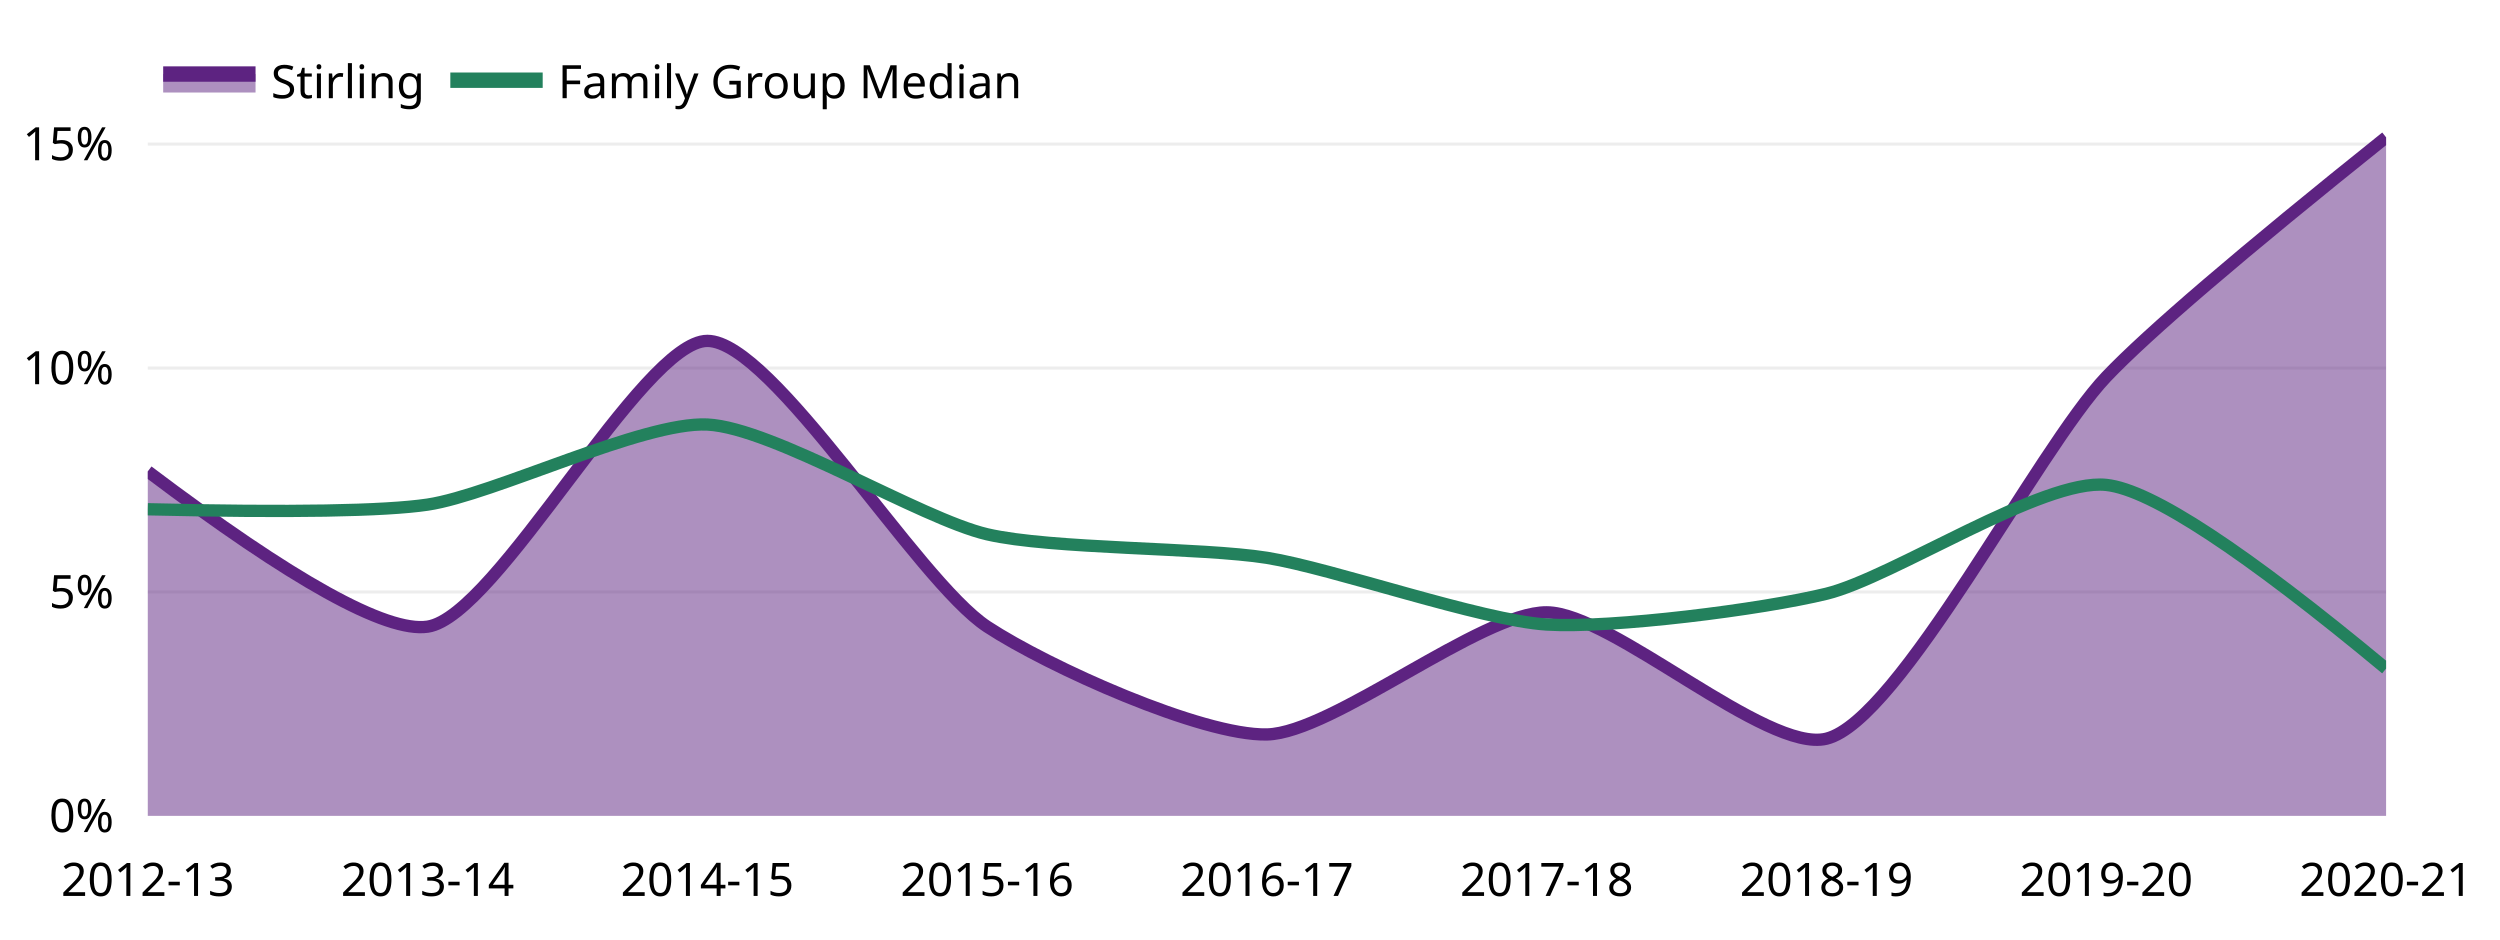
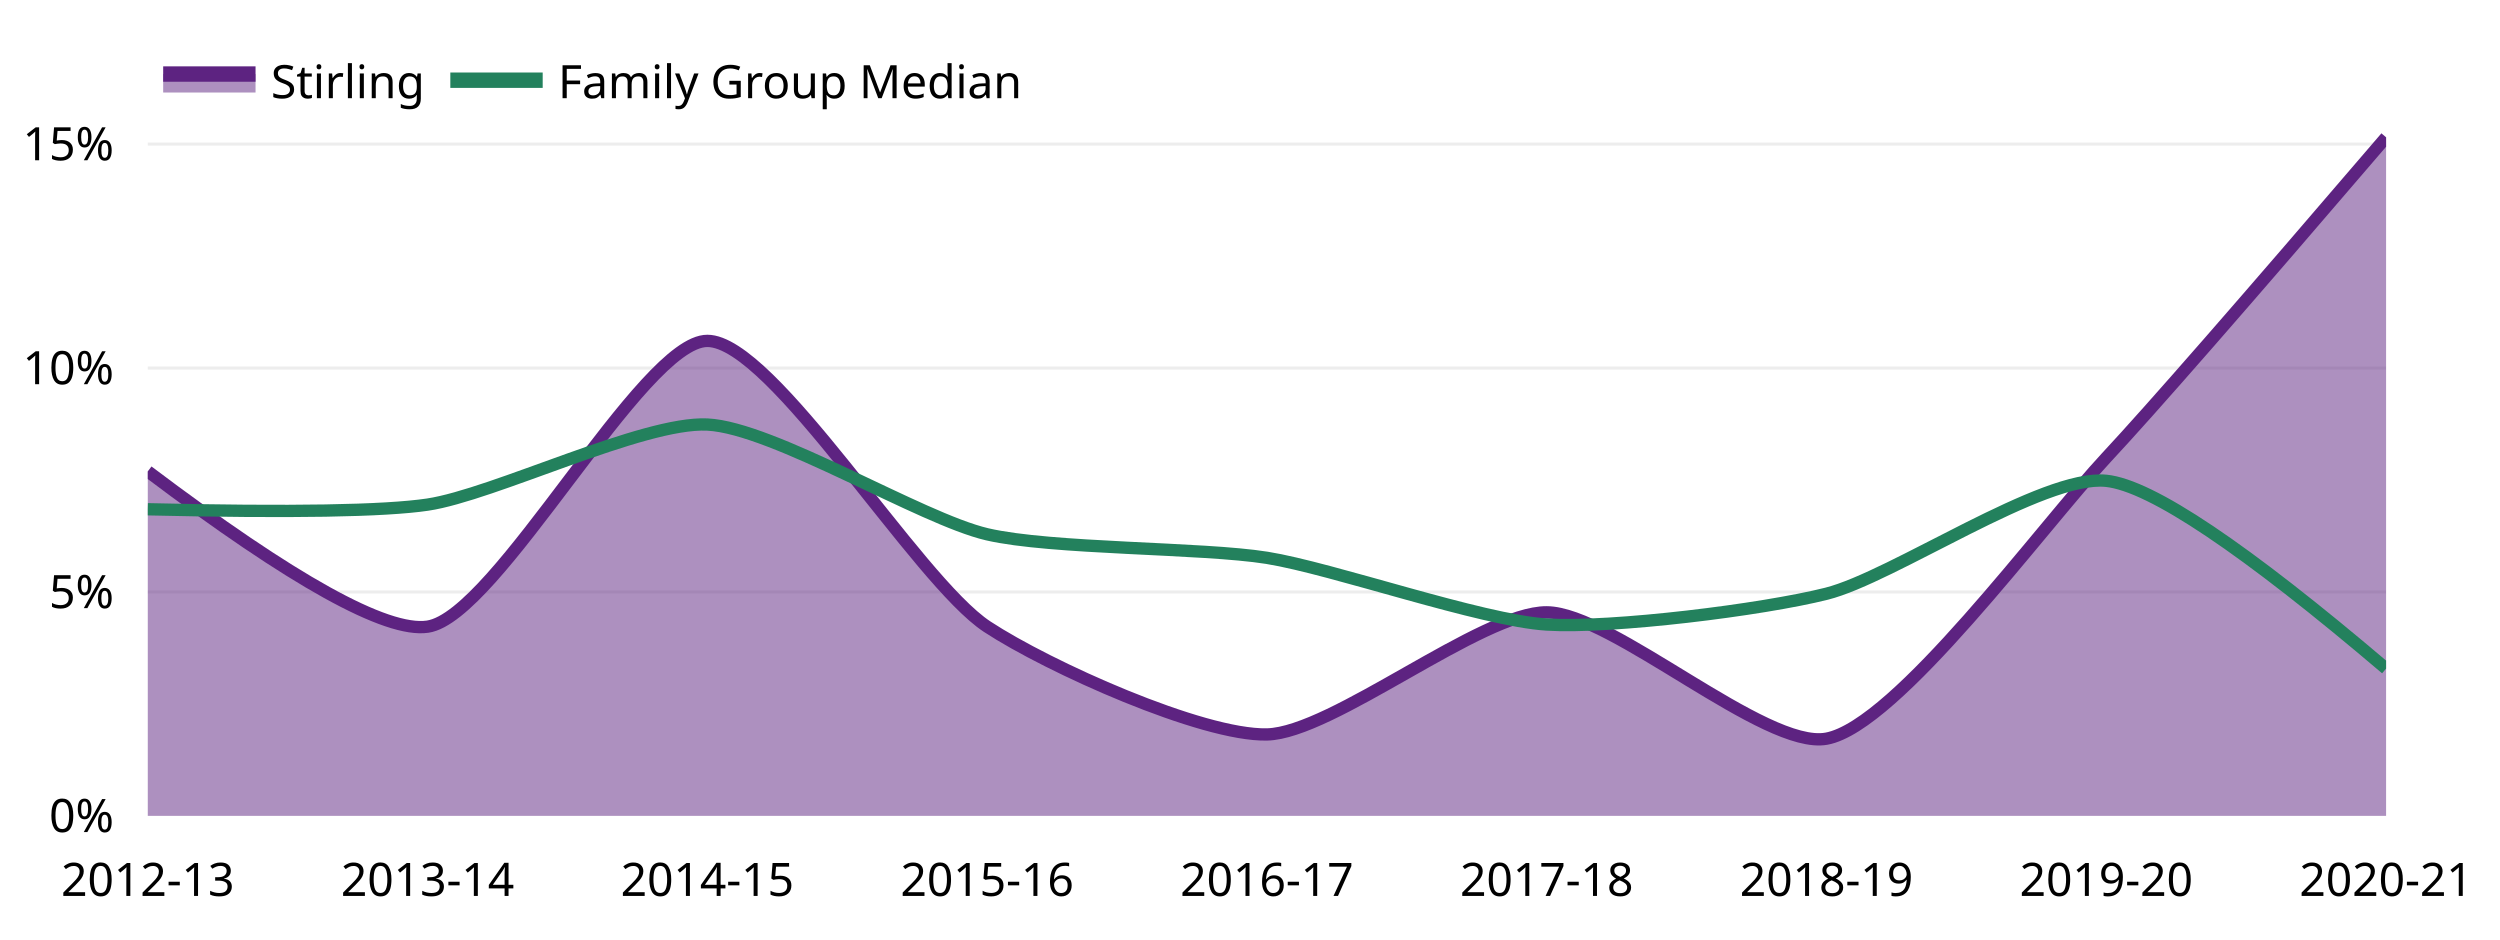
<svg xmlns="http://www.w3.org/2000/svg" class="main-svg" width="812" height="305" style="" viewBox="0 0 812 305">
  <rect x="0" y="0" width="812" height="305" style="fill: rgb(255, 255, 255); fill-opacity: 1;" />
-   <defs id="defs-67316a">
+   <defs id="defs-58a0c1">
    <g class="clips">
-       <clipPath id="clip67316axyplot" class="plotclip">
+       <clipPath id="clip58a0c1xyplot" class="plotclip">
        <rect width="727" height="232" />
      </clipPath>
-       <clipPath class="axesclip" id="clip67316ax">
+       <clipPath class="axesclip" id="clip58a0c1x">
        <rect x="48" y="0" width="727" height="305" />
      </clipPath>
-       <clipPath class="axesclip" id="clip67316ay">
+       <clipPath class="axesclip" id="clip58a0c1y">
        <rect x="0" y="33" width="812" height="232" />
      </clipPath>
-       <clipPath class="axesclip" id="clip67316axy">
+       <clipPath class="axesclip" id="clip58a0c1xy">
        <rect x="48" y="33" width="727" height="232" />
      </clipPath>
    </g>
    <g class="gradients" />
    <g class="patterns" />
  </defs>
  <g class="bglayer">
    <rect class="bg" x="38" y="23" width="747" height="252" style="fill: rgb(0, 0, 0); fill-opacity: 0; stroke-width: 0;" />
  </g>
  <g class="layer-below">
    <g class="imagelayer" />
    <g class="shapelayer" />
  </g>
  <g class="cartesianlayer">
    <g class="subplot xy">
      <g class="layer-subplot">
        <g class="shapelayer" />
        <g class="imagelayer" />
      </g>
      <g class="gridlayer">
        <g class="x">
          <path class="xgrid crisp" transform="translate(138.88,0)" d="M0,33v232" style="stroke: rgb(255, 255, 255); stroke-opacity: 1; stroke-width: 1px;" />
          <path class="xgrid crisp" transform="translate(229.75,0)" d="M0,33v232" style="stroke: rgb(255, 255, 255); stroke-opacity: 1; stroke-width: 1px;" />
          <path class="xgrid crisp" transform="translate(320.63,0)" d="M0,33v232" style="stroke: rgb(255, 255, 255); stroke-opacity: 1; stroke-width: 1px;" />
          <path class="xgrid crisp" transform="translate(411.5,0)" d="M0,33v232" style="stroke: rgb(255, 255, 255); stroke-opacity: 1; stroke-width: 1px;" />
          <path class="xgrid crisp" transform="translate(502.38,0)" d="M0,33v232" style="stroke: rgb(255, 255, 255); stroke-opacity: 1; stroke-width: 1px;" />
          <path class="xgrid crisp" transform="translate(593.25,0)" d="M0,33v232" style="stroke: rgb(255, 255, 255); stroke-opacity: 1; stroke-width: 1px;" />
          <path class="xgrid crisp" transform="translate(684.13,0)" d="M0,33v232" style="stroke: rgb(255, 255, 255); stroke-opacity: 1; stroke-width: 1px;" />
        </g>
        <g class="y">
          <path class="ygrid crisp" transform="translate(0,192.27)" d="M48,0h727" style="stroke: rgb(237, 237, 237); stroke-opacity: 1; stroke-width: 1px;" />
          <path class="ygrid crisp" transform="translate(0,119.54)" d="M48,0h727" style="stroke: rgb(237, 237, 237); stroke-opacity: 1; stroke-width: 1px;" />
          <path class="ygrid crisp" transform="translate(0,46.8)" d="M48,0h727" style="stroke: rgb(237, 237, 237); stroke-opacity: 1; stroke-width: 1px;" />
        </g>
      </g>
      <g class="zerolinelayer">
        <path class="yzl zl crisp" transform="translate(0,265)" d="M48,0h727" style="stroke: rgb(255, 255, 255); stroke-opacity: 1; stroke-width: 2px;" />
      </g>
      <path class="xlines-below" />
      <path class="ylines-below" />
      <g class="overlines-below" />
      <g class="xaxislayer-below" />
      <g class="yaxislayer-below" />
      <g class="overaxes-below" />
-       <g class="plot" transform="translate(48,33)" clip-path="url(#clip67316axyplot)">
+       <g class="plot" transform="translate(48,33)" clip-path="url(#clip58a0c1xyplot)">
        <g class="scatterlayer mlayer">
-           <g class="trace scatter tracec8a3a1" style="stroke-miterlimit: 2;">
+           <g class="trace scatter trace951f48" style="stroke-miterlimit: 2;">
            <g class="fills">
              <g>
-                 <path class="js-fill" d="M727,232L0,232L0,120.1Q70.73,173.48 90.88,170.54C113.4,167.26 160.55,77.72 181.75,77.72C202.95,77.72 249.66,155.43 272.63,170.54C292.51,183.62 342.39,206.01 363.5,205.55C384.8,205.08 433.2,165.75 454.38,165.88C475.61,166.01 525.77,211.77 545.25,206.92C569.03,201 613.65,113.02 636.13,89.39Q656.3,68.19 727,11.6" style="fill: rgb(93, 35, 129); fill-opacity: 0.5; stroke-width: 0;" />
+                 <path class="js-fill" d="M727,232L0,232L0,120.1Q70.73,173.48 90.88,170.54C113.4,167.26 160.55,77.72 181.75,77.72C202.95,77.72 249.66,155.43 272.63,170.54C292.51,183.62 342.39,206.01 363.5,205.55C384.8,205.08 433.2,165.75 454.38,165.88C475.61,166.01 525.24,210.6 545.25,206.92C568,202.74 615.28,137.98 636.13,115.63Q657.72,92.48 727,11.6" style="fill: rgb(93, 35, 129); fill-opacity: 0.5; stroke-width: 0;" />
              </g>
            </g>
            <g class="errorbars" />
            <g class="lines">
-               <path class="js-line" d="M0,120.1Q70.73,173.48 90.88,170.54C113.4,167.26 160.55,77.72 181.75,77.72C202.95,77.72 249.66,155.43 272.63,170.54C292.51,183.62 342.39,206.01 363.5,205.55C384.8,205.08 433.2,165.75 454.38,165.88C475.61,166.01 525.77,211.77 545.25,206.92C569.03,201 613.65,113.02 636.13,89.39Q656.3,68.19 727,11.6" style="vector-effect: non-scaling-stroke; fill: none; stroke: rgb(93, 35, 129); stroke-opacity: 1; stroke-width: 4px; opacity: 1;" />
+               <path class="js-line" d="M0,120.1Q70.73,173.48 90.88,170.54C113.4,167.26 160.55,77.72 181.75,77.72C202.95,77.72 249.66,155.43 272.63,170.54C292.51,183.62 342.39,206.01 363.5,205.55C384.8,205.08 433.2,165.75 454.38,165.88C475.61,166.01 525.24,210.6 545.25,206.92C568,202.74 615.28,137.98 636.13,115.63Q657.72,92.48 727,11.6" style="vector-effect: non-scaling-stroke; fill: none; stroke: rgb(93, 35, 129); stroke-opacity: 1; stroke-width: 4px; opacity: 1;" />
            </g>
            <g class="points" />
            <g class="text" />
          </g>
-           <g class="trace scatter trace548049" style="stroke-miterlimit: 2; opacity: 1;">
+           <g class="trace scatter traced8d77b" style="stroke-miterlimit: 2; opacity: 1;">
            <g class="fills" />
            <g class="errorbars" />
            <g class="lines">
-               <path class="js-line" d="M0,132.41Q69.88,134.02 90.88,130.9C112.3,127.71 160.71,103.89 181.75,104.89C203.13,105.91 251.05,135.51 272.63,140.54C293.48,145.4 342.42,144.8 363.5,148.18C384.83,151.6 433.06,168.52 454.38,169.85C475.47,171.16 524.38,164.95 545.25,159.84C566.81,154.56 615.47,122.32 636.13,124.5Q657.94,126.8 727,184.17" style="vector-effect: non-scaling-stroke; fill: none; stroke: rgb(35, 129, 93); stroke-opacity: 1; stroke-width: 4px; opacity: 1;" />
+               <path class="js-line" d="M0,132.41Q69.88,134.02 90.88,130.9C112.3,127.71 160.71,103.89 181.75,104.89C203.13,105.91 251.05,135.51 272.63,140.54C293.48,145.4 342.42,144.8 363.5,148.18C384.83,151.6 433.06,168.52 454.38,169.85C475.47,171.16 524.4,165.09 545.25,159.84C566.84,154.41 615.48,121.02 636.13,123.17Q657.95,125.44 727,184.17" style="vector-effect: non-scaling-stroke; fill: none; stroke: rgb(35, 129, 93); stroke-opacity: 1; stroke-width: 4px; opacity: 1;" />
            </g>
            <g class="points" />
            <g class="text" />
          </g>
        </g>
      </g>
      <g class="overplot" />
      <path class="xlines-above crisp" d="M0,0" style="fill: none;" />
      <path class="ylines-above crisp" d="M0,0" style="fill: none;" />
      <g class="overlines-above" />
      <g class="xaxislayer-above">
        <g class="xtick">
          <text text-anchor="middle" x="0" y="291" transform="translate(48,0)" style="font-family: 'Segoe UI Semibold'; font-size: 15px; fill: rgb(0, 0, 0); fill-opacity: 1; white-space: pre; opacity: 1;">2012-13</text>
        </g>
        <g class="xtick">
          <text text-anchor="middle" x="0" y="291" transform="translate(138.88,0)" style="font-family: 'Segoe UI Semibold'; font-size: 15px; fill: rgb(0, 0, 0); fill-opacity: 1; white-space: pre; opacity: 1;">2013-14</text>
        </g>
        <g class="xtick">
          <text text-anchor="middle" x="0" y="291" transform="translate(229.75,0)" style="font-family: 'Segoe UI Semibold'; font-size: 15px; fill: rgb(0, 0, 0); fill-opacity: 1; white-space: pre; opacity: 1;">2014-15</text>
        </g>
        <g class="xtick">
          <text text-anchor="middle" x="0" y="291" transform="translate(320.63,0)" style="font-family: 'Segoe UI Semibold'; font-size: 15px; fill: rgb(0, 0, 0); fill-opacity: 1; white-space: pre; opacity: 1;">2015-16</text>
        </g>
        <g class="xtick">
          <text text-anchor="middle" x="0" y="291" transform="translate(411.5,0)" style="font-family: 'Segoe UI Semibold'; font-size: 15px; fill: rgb(0, 0, 0); fill-opacity: 1; white-space: pre; opacity: 1;">2016-17</text>
        </g>
        <g class="xtick">
          <text text-anchor="middle" x="0" y="291" transform="translate(502.38,0)" style="font-family: 'Segoe UI Semibold'; font-size: 15px; fill: rgb(0, 0, 0); fill-opacity: 1; white-space: pre; opacity: 1;">2017-18</text>
        </g>
        <g class="xtick">
          <text text-anchor="middle" x="0" y="291" transform="translate(593.25,0)" style="font-family: 'Segoe UI Semibold'; font-size: 15px; fill: rgb(0, 0, 0); fill-opacity: 1; white-space: pre; opacity: 1;">2018-19</text>
        </g>
        <g class="xtick">
          <text text-anchor="middle" x="0" y="291" transform="translate(684.13,0)" style="font-family: 'Segoe UI Semibold'; font-size: 15px; fill: rgb(0, 0, 0); fill-opacity: 1; white-space: pre; opacity: 1;">2019-20</text>
        </g>
        <g class="xtick">
          <text text-anchor="middle" x="0" y="291" transform="translate(775,0)" style="font-family: 'Segoe UI Semibold'; font-size: 15px; fill: rgb(0, 0, 0); fill-opacity: 1; white-space: pre; opacity: 1;">2020-21</text>
        </g>
      </g>
      <g class="yaxislayer-above">
        <g class="ytick">
          <text text-anchor="end" x="37" y="5.25" transform="translate(0,265)" style="font-family: 'Segoe UI Semibold'; font-size: 15px; fill: rgb(0, 0, 0); fill-opacity: 1; white-space: pre; opacity: 1;">0%</text>
        </g>
        <g class="ytick">
          <text text-anchor="end" x="37" y="5.25" style="font-family: 'Segoe UI Semibold'; font-size: 15px; fill: rgb(0, 0, 0); fill-opacity: 1; white-space: pre; opacity: 1;" transform="translate(0,192.27)">5%</text>
        </g>
        <g class="ytick">
          <text text-anchor="end" x="37" y="5.25" style="font-family: 'Segoe UI Semibold'; font-size: 15px; fill: rgb(0, 0, 0); fill-opacity: 1; white-space: pre; opacity: 1;" transform="translate(0,119.54)">10%</text>
        </g>
        <g class="ytick">
          <text text-anchor="end" x="37" y="5.25" style="font-family: 'Segoe UI Semibold'; font-size: 15px; fill: rgb(0, 0, 0); fill-opacity: 1; white-space: pre; opacity: 1;" transform="translate(0,46.8)">15%</text>
        </g>
      </g>
      <g class="overaxes-above" />
    </g>
  </g>
  <g class="polarlayer" />
  <g class="smithlayer" />
  <g class="ternarylayer" />
  <g class="geolayer" />
  <g class="funnelarealayer" />
  <g class="pielayer" />
  <g class="iciclelayer" />
  <g class="treemaplayer" />
  <g class="sunburstlayer" />
  <g class="glimages" />
-   <defs id="topdefs-67316a">
+   <defs id="topdefs-58a0c1">
    <g class="clips" />
-     <clipPath id="legend67316a">
+     <clipPath id="legend58a0c1">
      <rect width="285" height="33" x="0" y="0" />
    </clipPath>
  </defs>
  <g class="layer-above">
    <g class="imagelayer" />
    <g class="shapelayer" />
  </g>
  <g class="infolayer">
    <g class="legend" pointer-events="all" transform="translate(48,9.8)">
      <rect class="bg" shape-rendering="crispEdges" width="285" height="33" x="0" y="0" style="stroke: rgb(68, 68, 68); stroke-opacity: 1; fill: rgb(0, 0, 0); fill-opacity: 0; stroke-width: 0px;" />
-       <g class="scrollbox" transform="" clip-path="url(#legend67316a)">
+       <g class="scrollbox" transform="" clip-path="url(#legend58a0c1)">
        <g class="groups">
          <g class="traces" transform="translate(0,16.25)" style="opacity: 1;">
            <text class="legendtext" text-anchor="start" x="40" y="5.85" style="font-family: 'Segoe UI Semibold'; font-size: 15px; fill: rgb(0, 0, 0); fill-opacity: 1; white-space: pre;">Stirling</text>
            <g class="layers">
              <g class="legendfill">
                <path class="js-fill" d="M5,-2h30v6h-30z" style="stroke-width: 0; fill: rgb(93, 35, 129); fill-opacity: 0.5;" />
              </g>
              <g class="legendlines">
                <path class="js-line" d="M5,-2h30" style="fill: none; stroke: rgb(93, 35, 129); stroke-opacity: 1; stroke-width: 5px;" />
              </g>
              <g class="legendsymbols">
                <g class="legendpoints" />
              </g>
            </g>
            <rect class="legendtoggle" x="0" y="-11.25" width="90.766" height="22.5" style="fill: rgb(0, 0, 0); fill-opacity: 0;" />
          </g>
          <g class="traces" transform="translate(93.26562,16.25)" style="opacity: 1;">
            <text class="legendtext" text-anchor="start" x="40" y="5.85" style="font-family: 'Segoe UI Semibold'; font-size: 15px; fill: rgb(0, 0, 0); fill-opacity: 1; white-space: pre;">Family Group Median</text>
            <g class="layers" style="opacity: 1;">
              <g class="legendfill" />
              <g class="legendlines">
                <path class="js-line" d="M5,0h30" style="fill: none; stroke: rgb(35, 129, 93); stroke-opacity: 1; stroke-width: 5px;" />
              </g>
              <g class="legendsymbols">
                <g class="legendpoints" />
              </g>
            </g>
            <rect class="legendtoggle" x="0" y="-11.25" width="188.609" height="22.5" style="fill: rgb(0, 0, 0); fill-opacity: 0;" />
          </g>
        </g>
      </g>
      <rect class="scrollbar" rx="20" ry="3" width="0" height="0" x="0" y="0" style="fill: rgb(128, 139, 164); fill-opacity: 1;" />
    </g>
    <g class="g-gtitle" />
    <g class="g-xtitle" />
    <g class="g-ytitle" />
  </g>
</svg>
